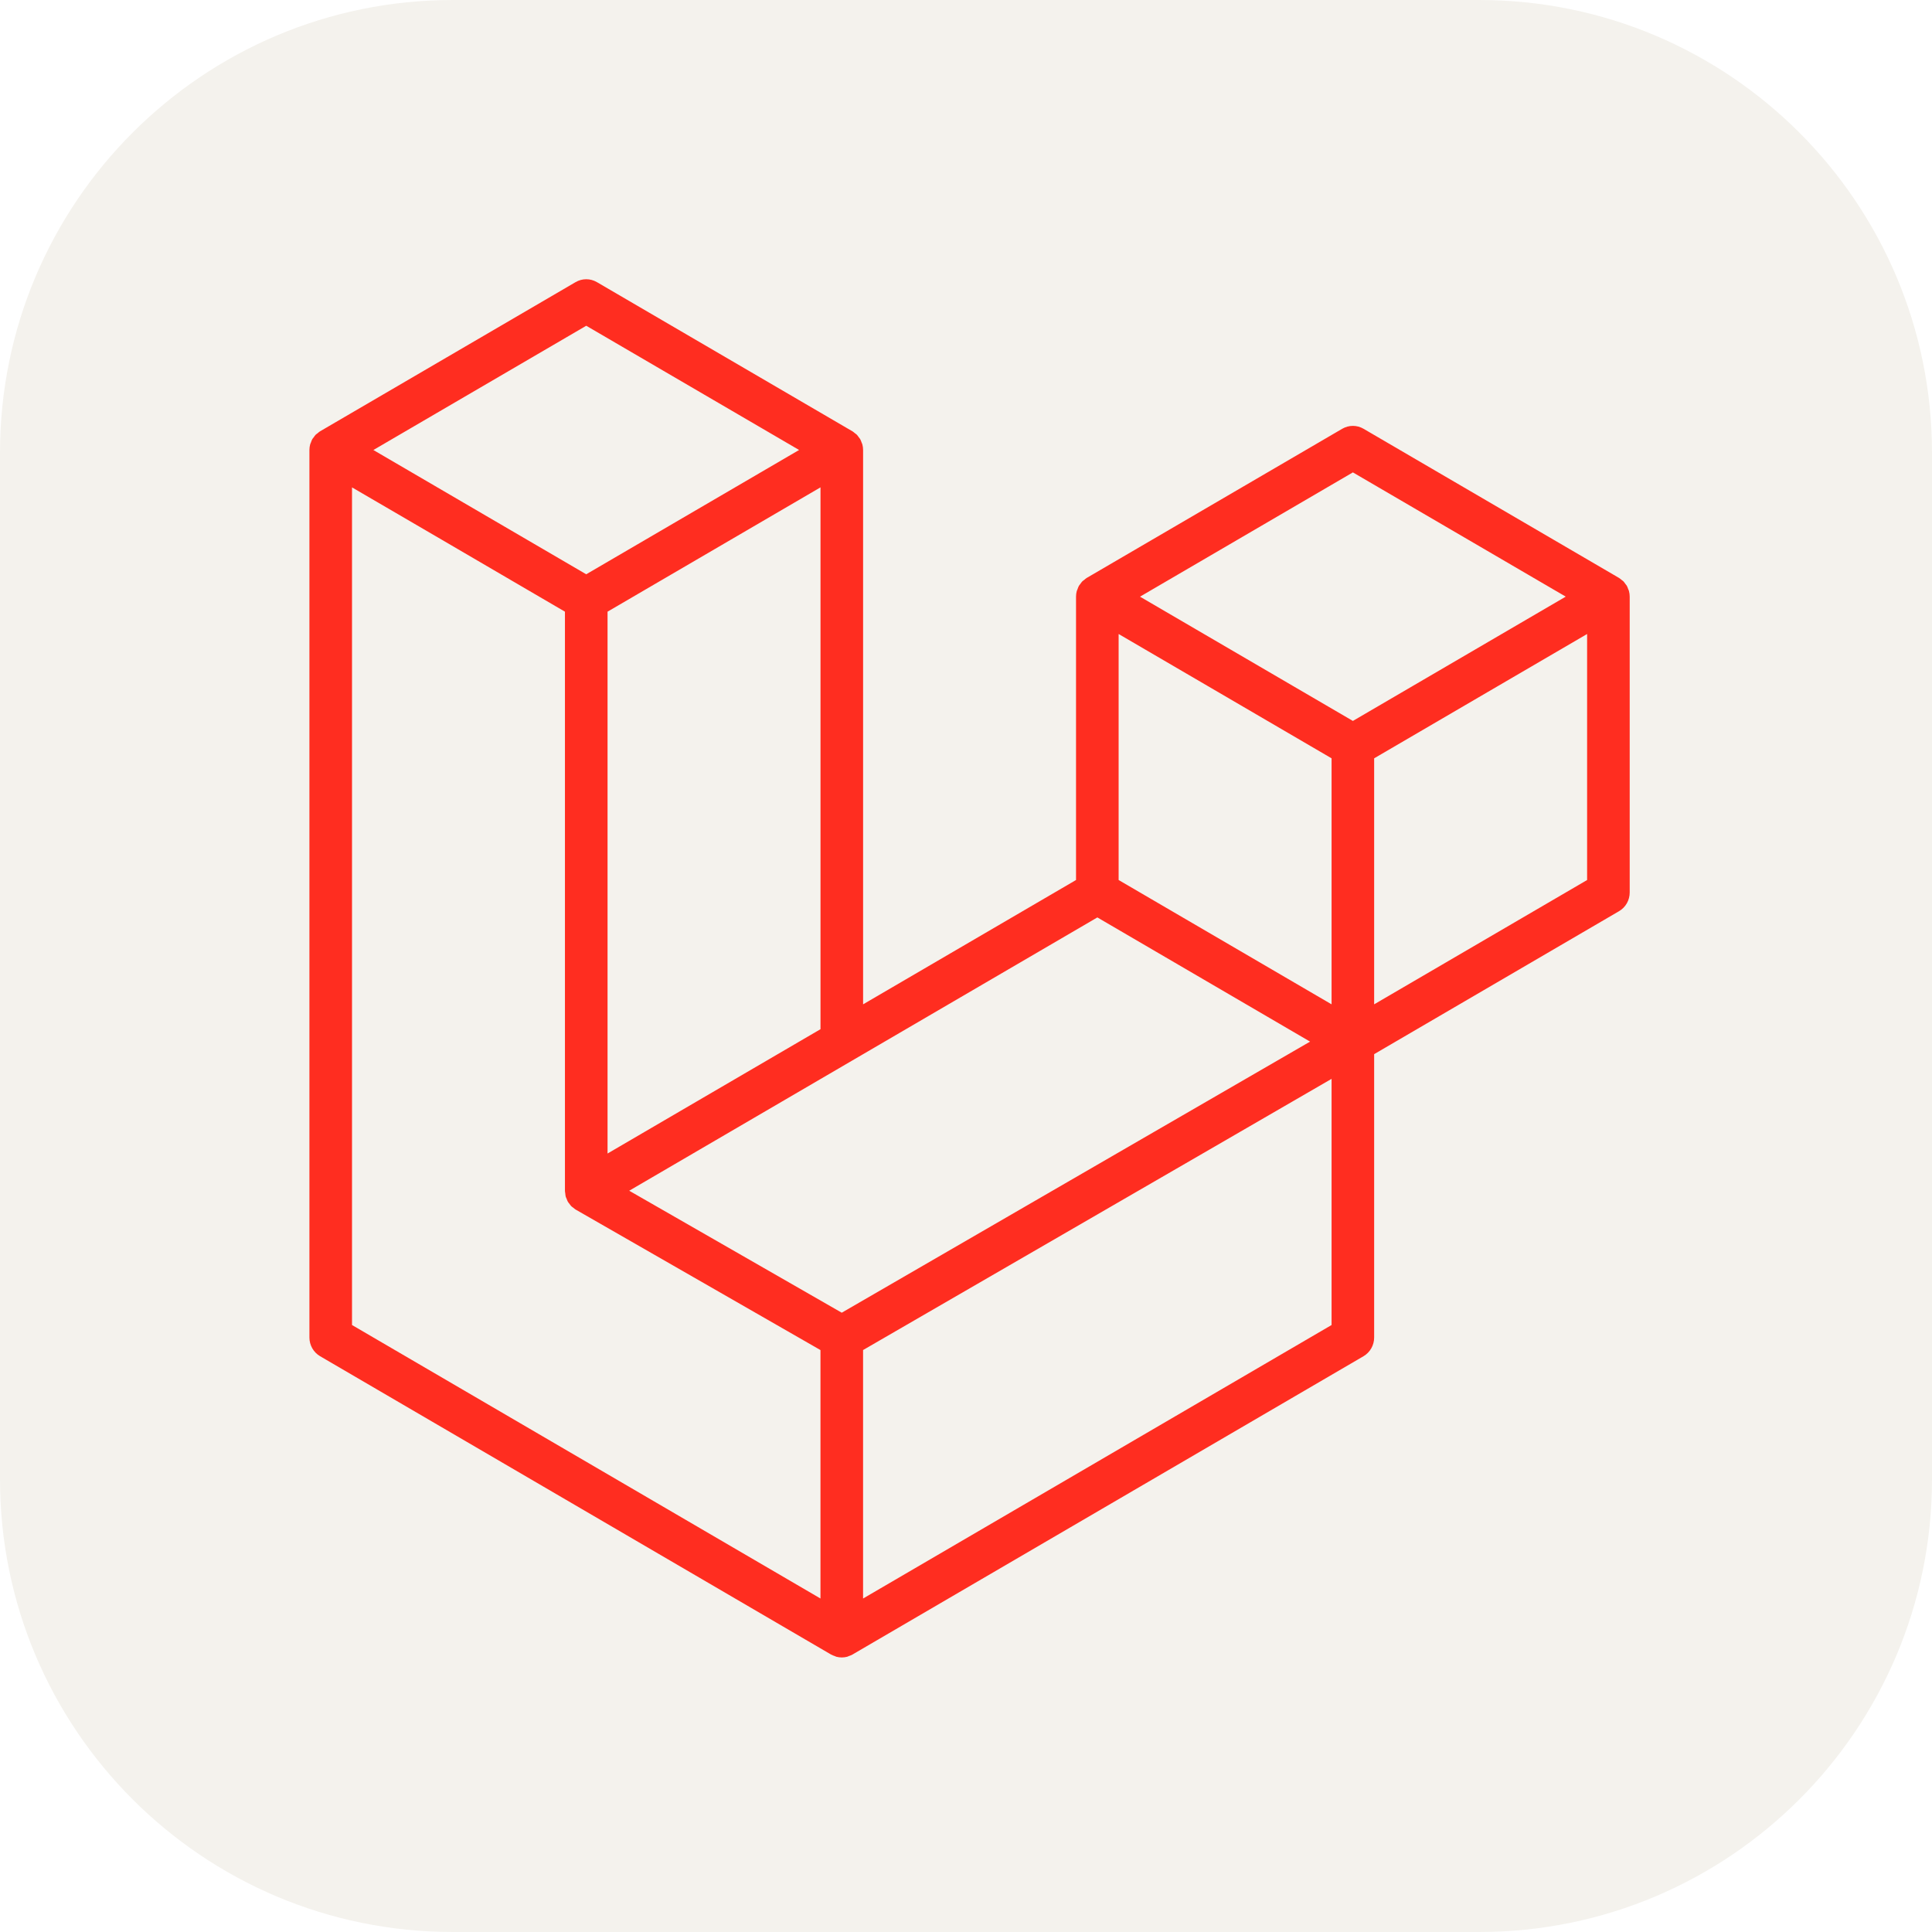
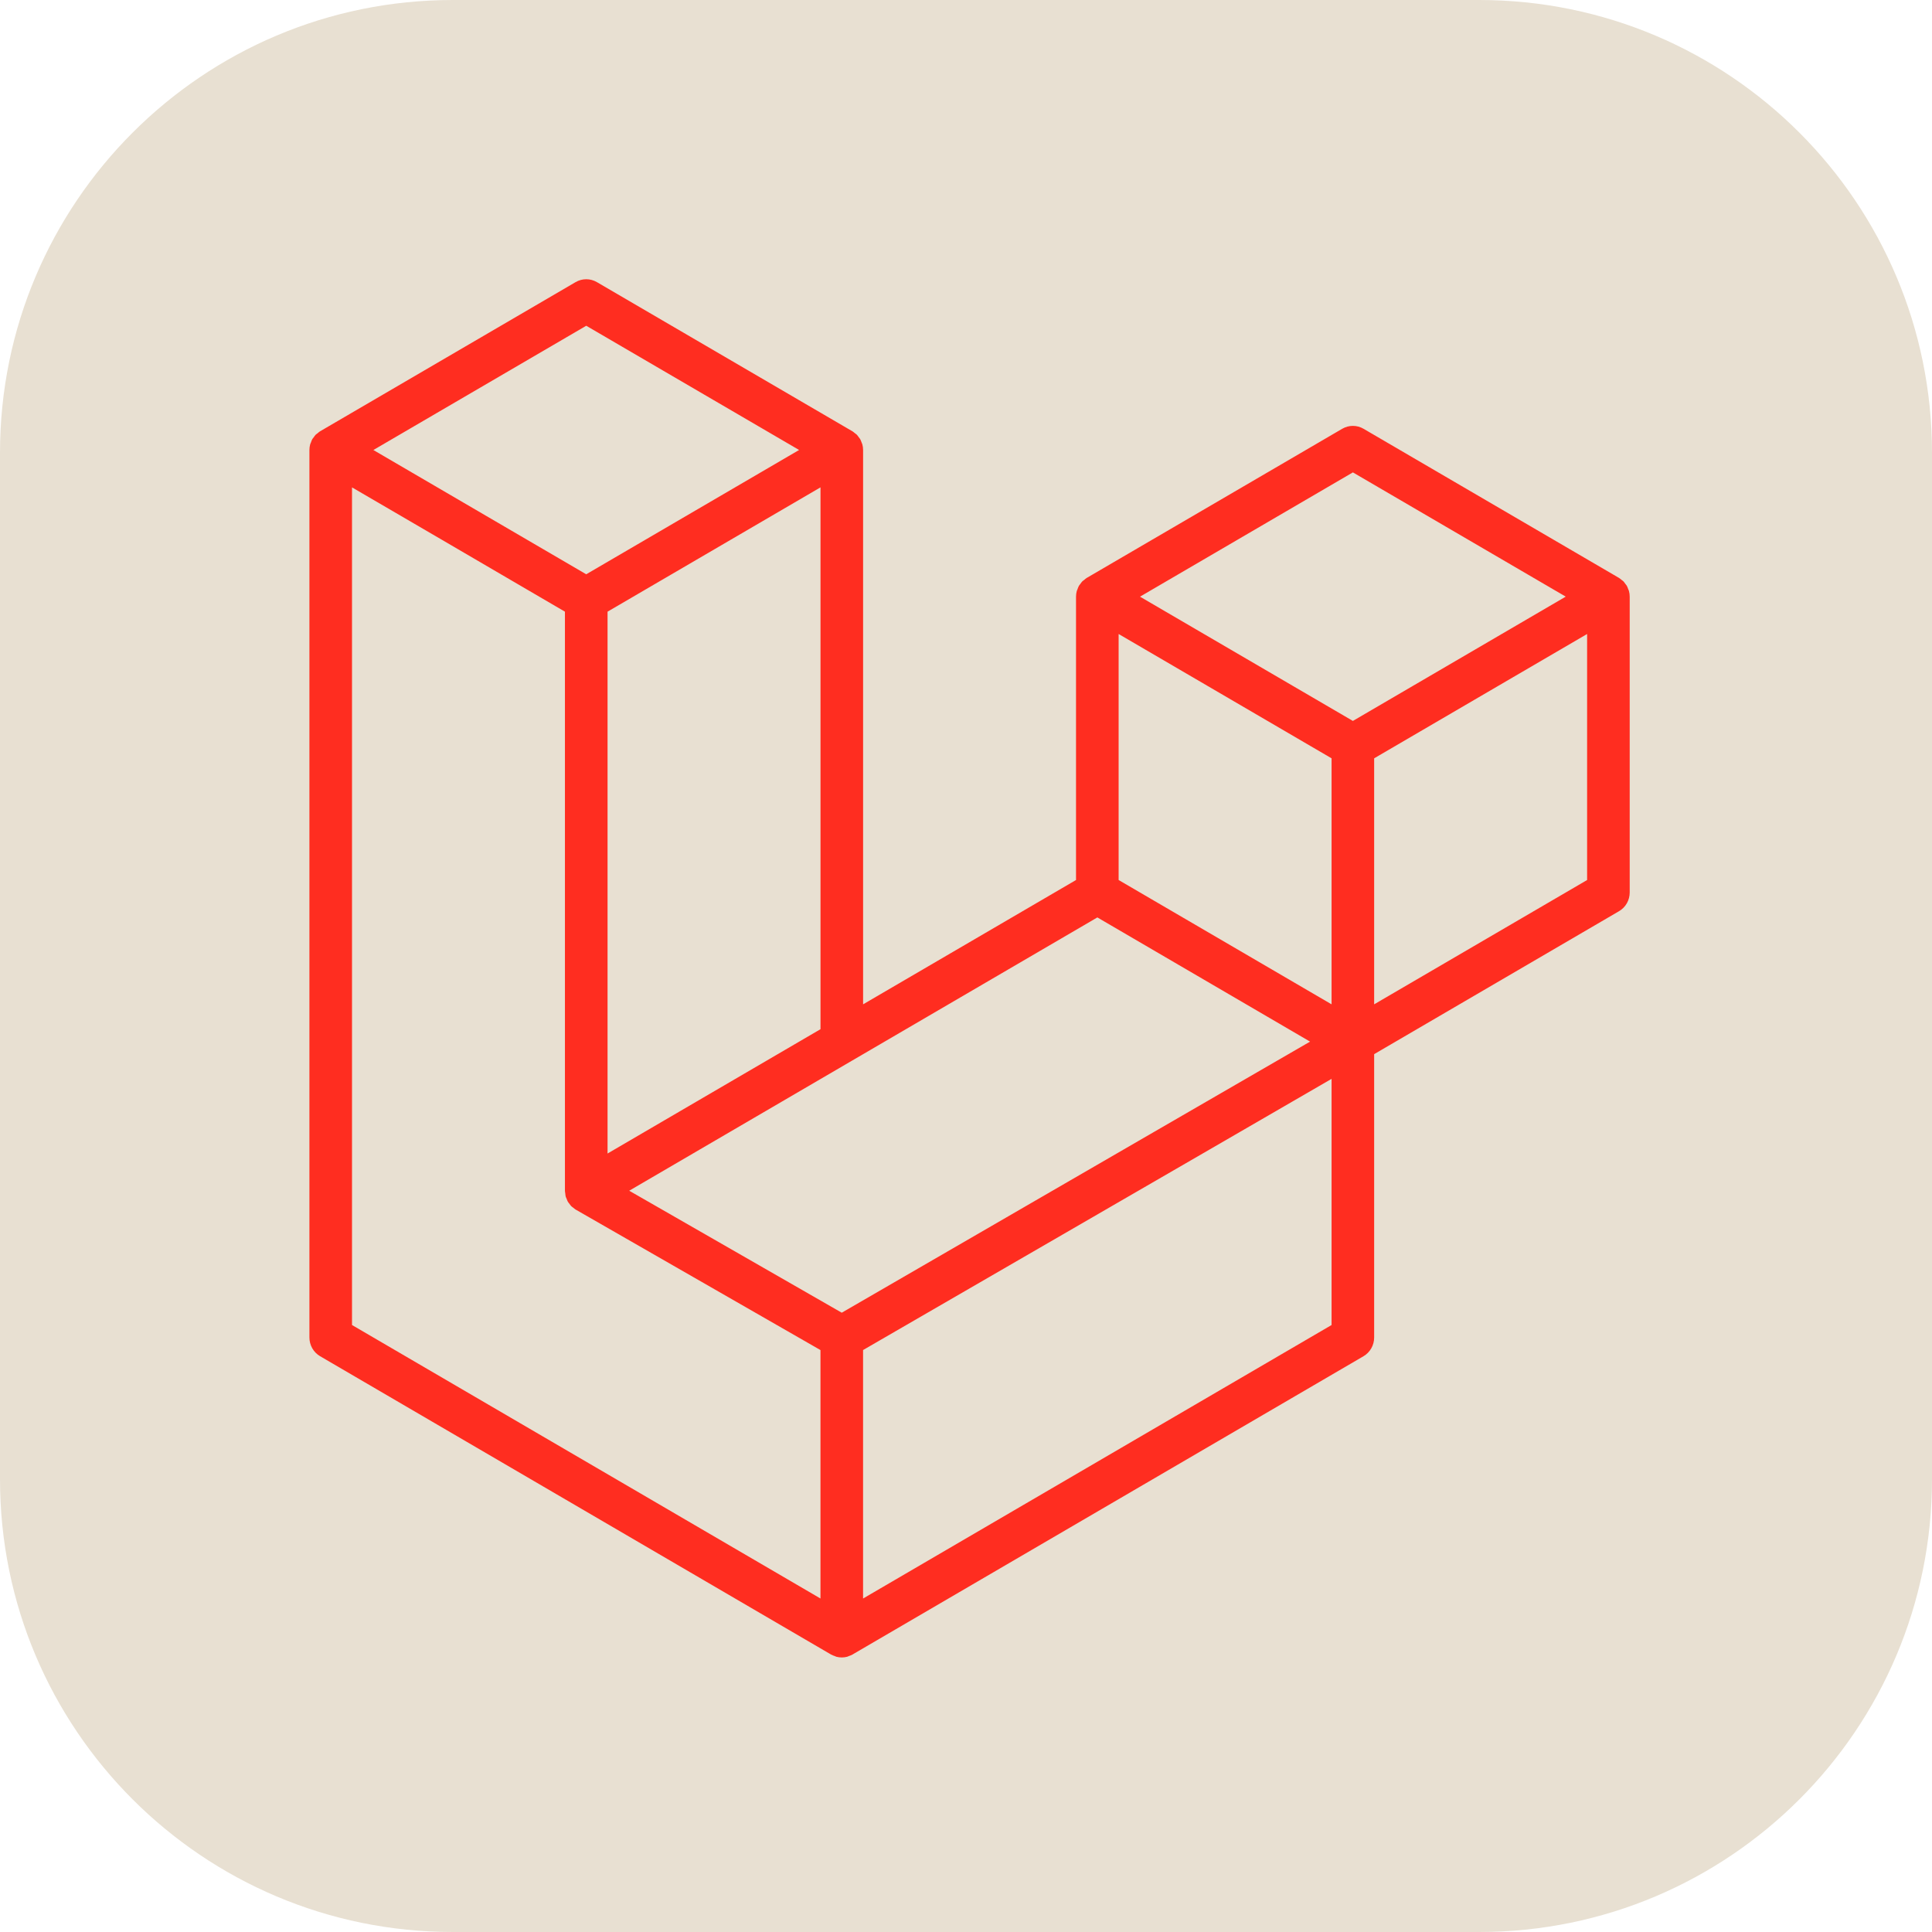
<svg xmlns="http://www.w3.org/2000/svg" width="256" height="256" fill="none" viewBox="0 0 256 256">
-   <rect width="256" height="256" fill="#F4F2ED" rx="60" />
+   <rect width="256" height="256" fill="#E8E0D2" rx="60" />
  <path fill="#FF2D20" fill-rule="evenodd" d="M215.846 78.314C215.91 78.557 215.944 78.808 215.944 79.061V118.26C215.944 118.763 215.813 119.257 215.565 119.692C215.316 120.128 214.958 120.489 214.528 120.739L182.082 139.681V177.226C182.082 178.248 181.547 179.191 180.673 179.706L112.945 219.241C112.79 219.33 112.621 219.387 112.452 219.448C112.388 219.47 112.329 219.509 112.262 219.527C111.788 219.653 111.291 219.653 110.817 219.527C110.74 219.505 110.669 219.462 110.595 219.434C110.44 219.377 110.278 219.327 110.13 219.241L42.416 179.706C41.986 179.455 41.629 179.094 41.38 178.659C41.131 178.224 41 177.729 41 177.226V59.629C41 59.371 41.035 59.121 41.099 58.879C41.12 58.796 41.169 58.721 41.197 58.639C41.25 58.489 41.3 58.336 41.377 58.196C41.43 58.103 41.507 58.028 41.571 57.943C41.652 57.828 41.726 57.71 41.821 57.61C41.902 57.528 42.008 57.467 42.099 57.396C42.201 57.31 42.293 57.217 42.409 57.149H42.413L76.271 37.382C76.7 37.132 77.186 37 77.681 37C78.175 37 78.661 37.132 79.09 37.382L112.949 57.149H112.956C113.068 57.221 113.164 57.31 113.266 57.392C113.357 57.464 113.459 57.528 113.54 57.607C113.639 57.71 113.71 57.828 113.794 57.943C113.854 58.028 113.935 58.103 113.984 58.196C114.065 58.339 114.111 58.489 114.168 58.639C114.196 58.721 114.245 58.796 114.266 58.882C114.331 59.126 114.364 59.377 114.365 59.629V133.079L142.579 116.606V79.057C142.579 78.807 142.614 78.553 142.678 78.314C142.703 78.228 142.748 78.153 142.777 78.071C142.833 77.921 142.882 77.767 142.96 77.628C143.013 77.535 143.09 77.46 143.15 77.374C143.235 77.26 143.305 77.142 143.404 77.042C143.485 76.96 143.587 76.899 143.679 76.828C143.784 76.742 143.876 76.649 143.989 76.581H143.993L177.855 56.813C178.283 56.563 178.769 56.431 179.264 56.431C179.759 56.431 180.245 56.563 180.673 56.813L214.532 76.581C214.652 76.653 214.743 76.742 214.849 76.824C214.937 76.895 215.039 76.96 215.12 77.038C215.219 77.142 215.289 77.26 215.374 77.374C215.437 77.46 215.515 77.535 215.564 77.628C215.645 77.767 215.691 77.921 215.747 78.071C215.779 78.153 215.825 78.228 215.846 78.314H215.846ZM210.3 116.606V84.009L198.451 90.925L182.082 100.482V133.079L210.303 116.606H210.3ZM176.441 175.572V142.954L160.34 152.279L114.361 178.888V211.813L176.441 175.572ZM46.644 64.577V175.572L108.717 211.81V178.891L76.289 160.281L76.278 160.274L76.264 160.267C76.155 160.203 76.064 160.11 75.961 160.031C75.873 159.96 75.771 159.903 75.694 159.824L75.687 159.814C75.595 159.724 75.531 159.614 75.454 159.513C75.383 159.417 75.299 159.335 75.243 159.235L75.239 159.224C75.175 159.117 75.136 158.988 75.091 158.867C75.045 158.76 74.985 158.66 74.957 158.545V158.541C74.922 158.406 74.915 158.263 74.9 158.123C74.886 158.016 74.858 157.909 74.858 157.802V157.795V81.05L58.493 71.49L46.644 64.581V64.577ZM77.684 43.162L49.474 59.629L77.677 76.095L105.884 59.625L77.677 43.162H77.684ZM92.355 145.926L108.721 136.373V64.577L96.872 71.494L80.503 81.05V152.847L92.355 145.926ZM179.264 62.594L151.056 79.061L179.264 95.527L207.467 79.057L179.264 62.594ZM176.441 100.482L160.072 90.925L148.224 84.009V116.606L164.589 126.159L176.441 133.079V100.482ZM111.536 173.94L152.909 149.988L173.591 138.02L145.405 121.564L112.952 140.51L83.374 157.777L111.536 173.94Z" clip-rule="evenodd" />
</svg>
